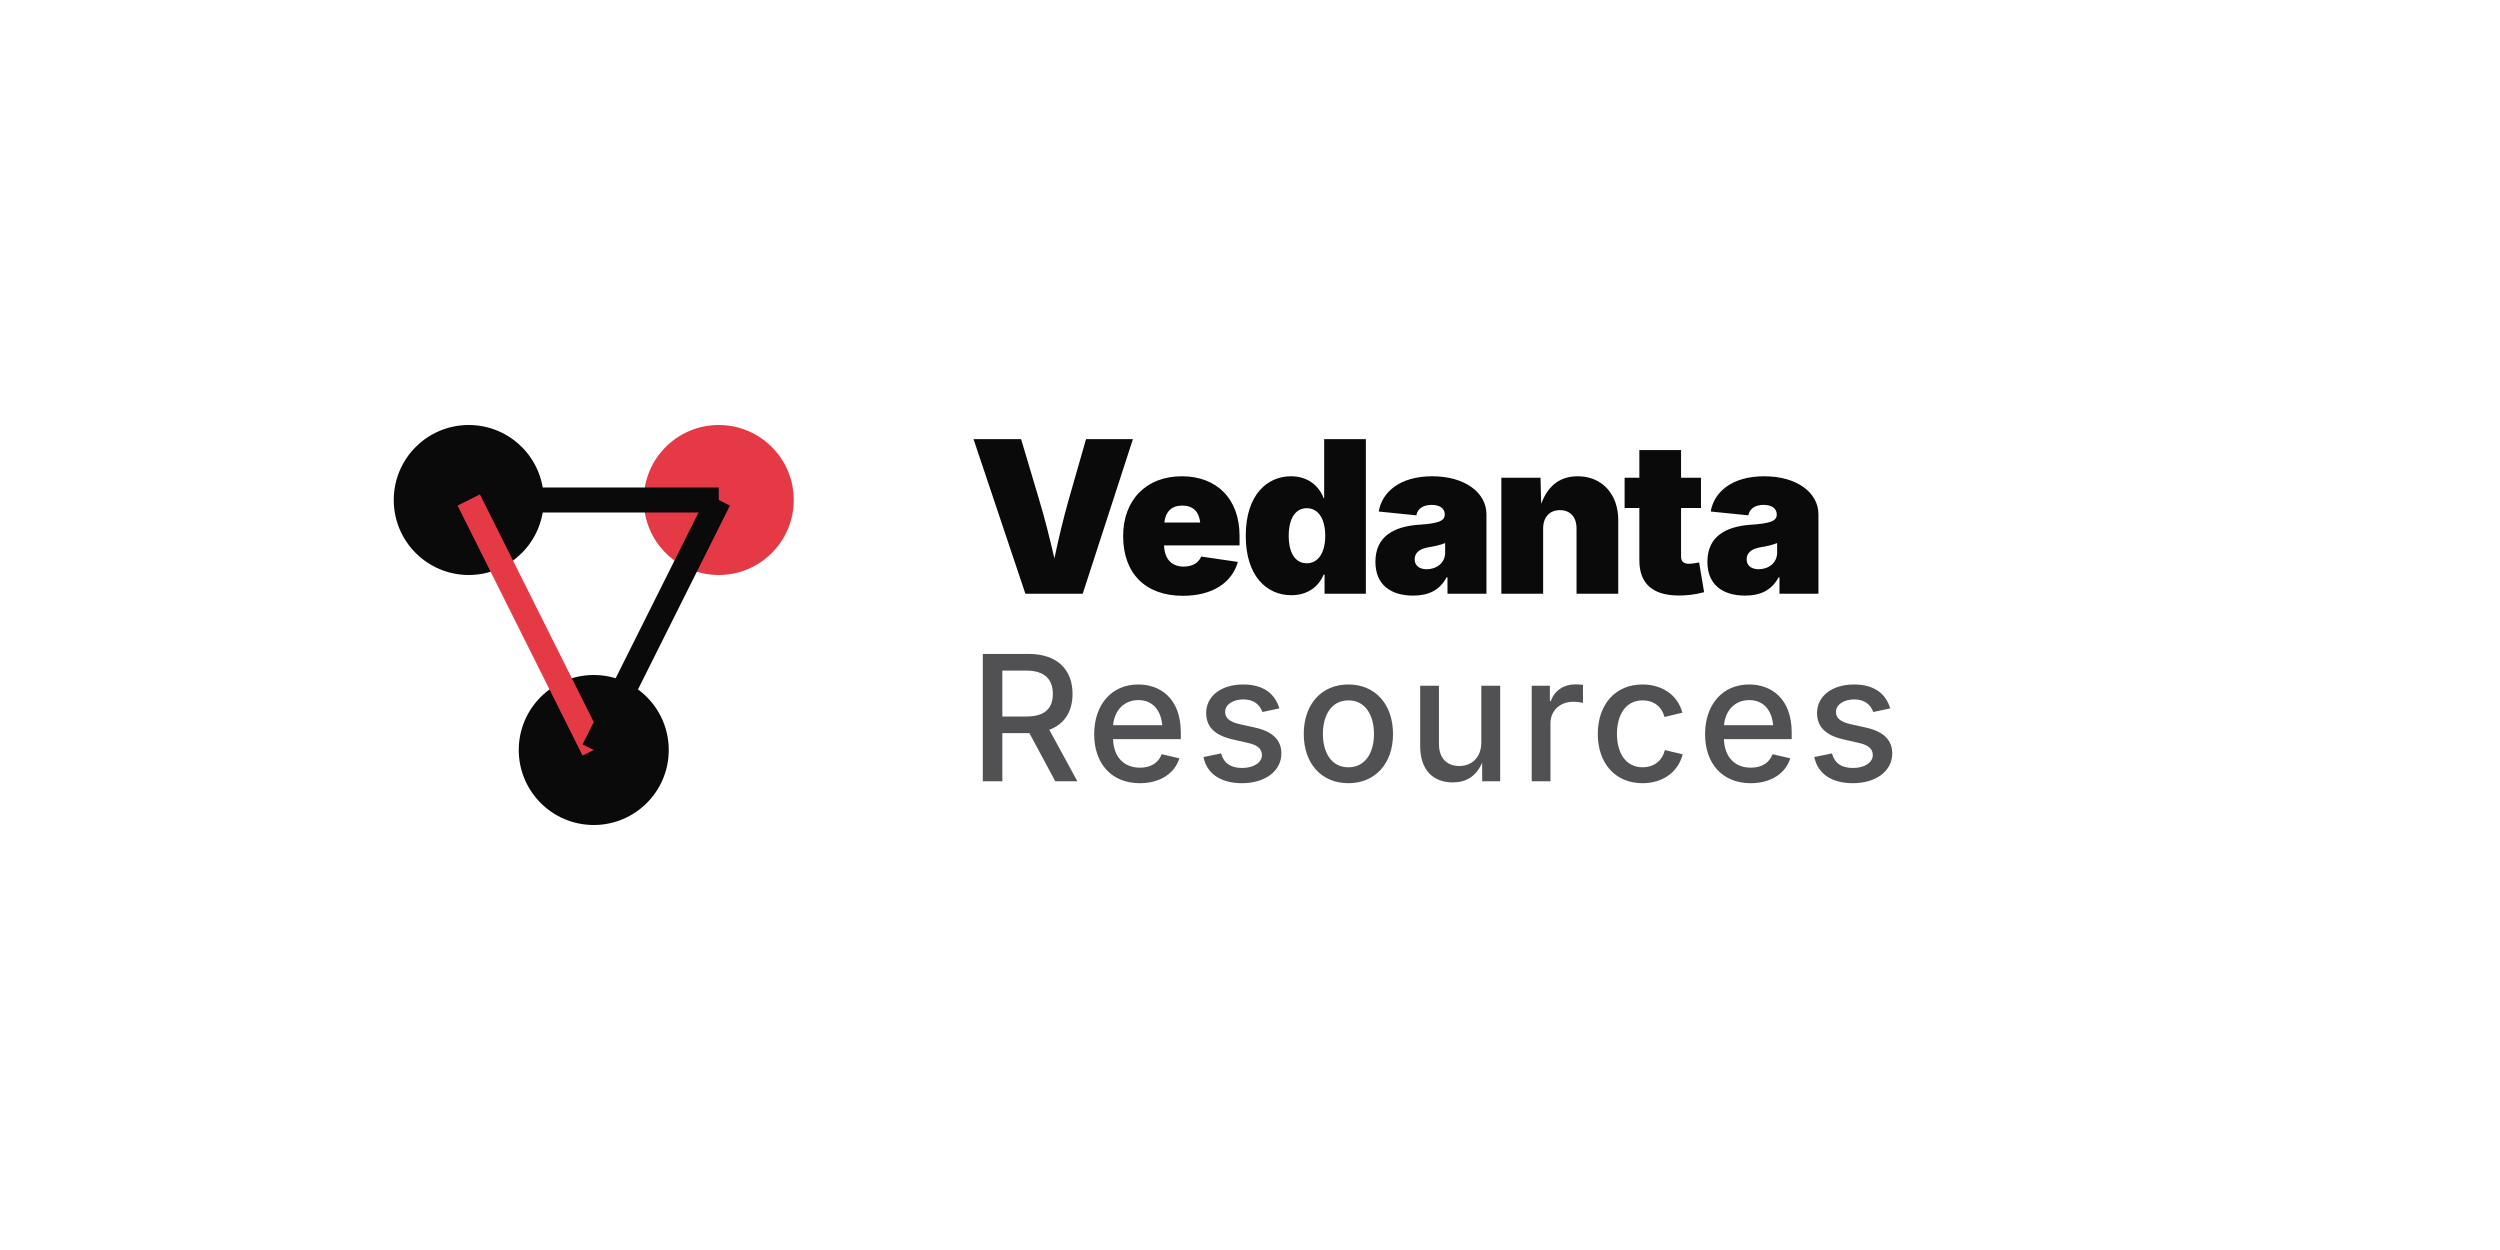
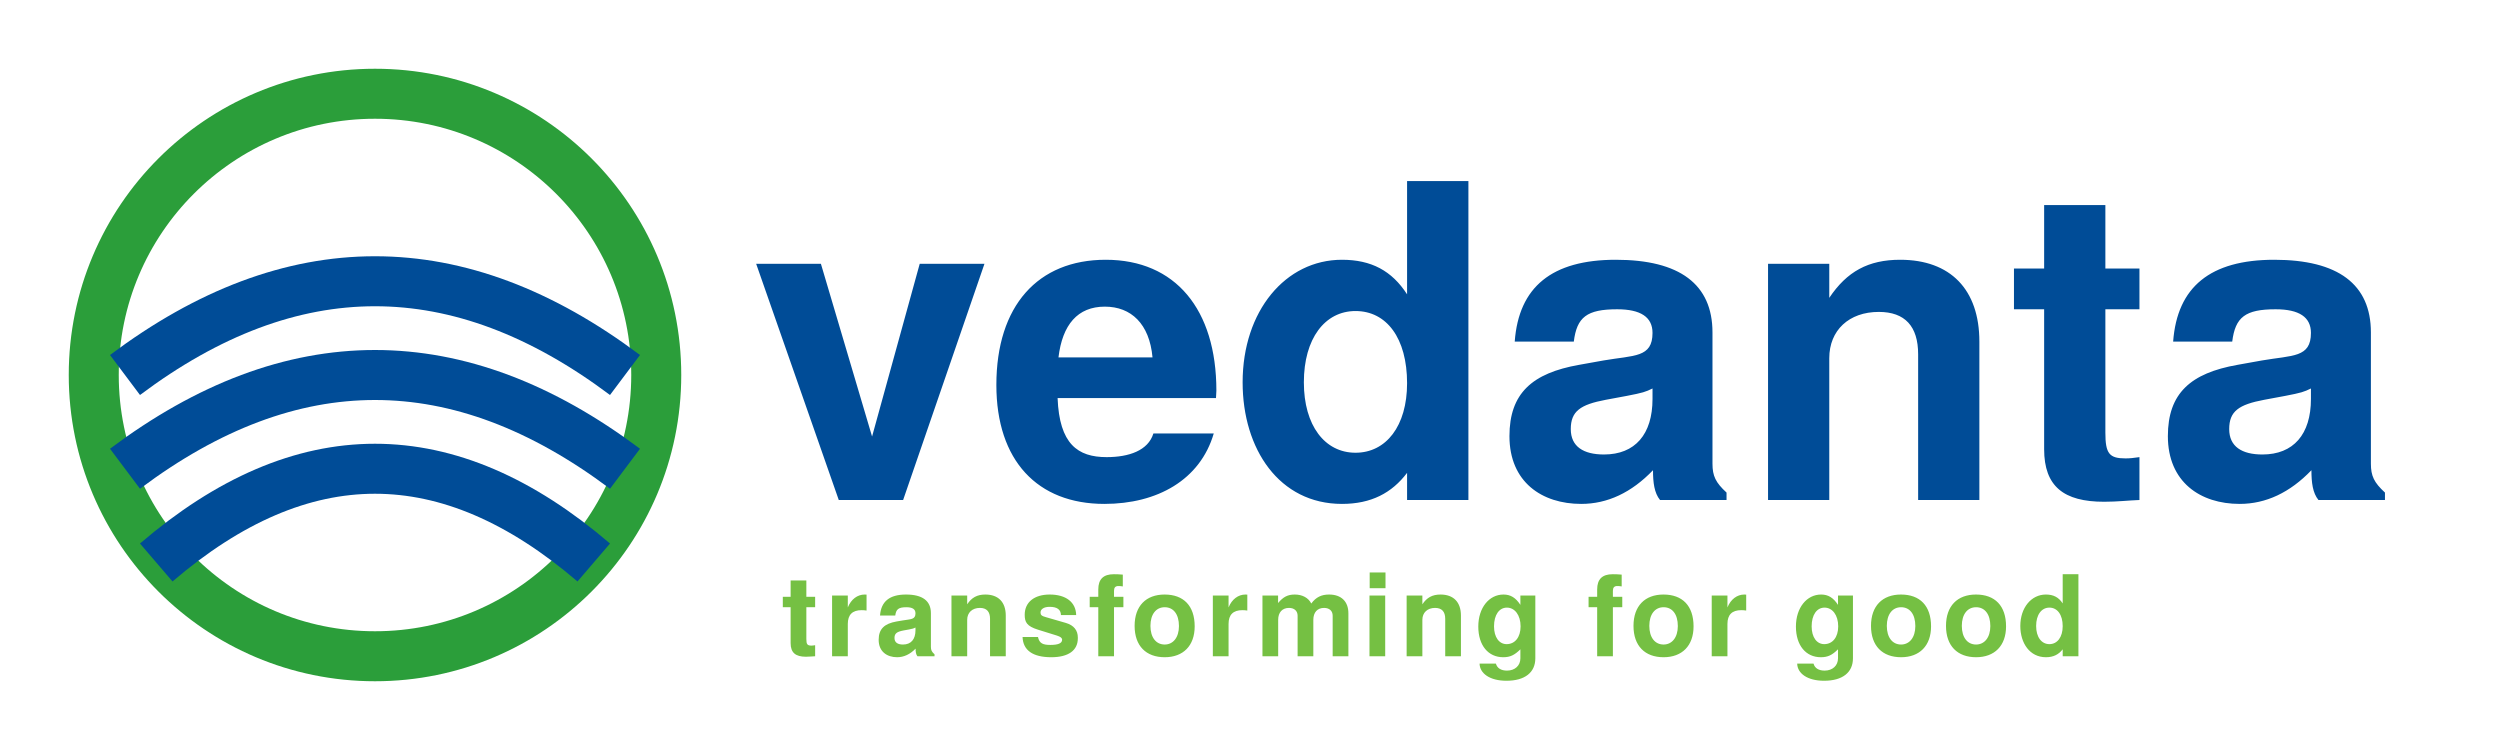
- <svg xmlns="http://www.w3.org/2000/svg" viewBox="0 0 400 200" width="400" height="200">
-   <g transform="translate(10, 0)">
-     <circle cx="65" cy="80" r="12" fill="#0A0A0B" />
-     <circle cx="105" cy="80" r="12" fill="#E63946" />
-     <circle cx="85" cy="120" r="12" fill="#0A0A0B" />
-     <line x1="65" y1="80" x2="105" y2="80" stroke="#0A0A0B" stroke-width="4" />
-     <line x1="65" y1="80" x2="85" y2="120" stroke="#E63946" stroke-width="4" />
-     <line x1="105" y1="80" x2="85" y2="120" stroke="#0A0A0B" stroke-width="4" />
-     <text x="145" y="95" font-family="-apple-system, BlinkMacSystemFont, 'Helvetica Neue', sans-serif" font-size="34" font-weight="900" fill="#0A0A0B" letter-spacing="-1">Vedanta</text>
-     <text x="145" y="125" font-family="-apple-system, BlinkMacSystemFont, 'Helvetica Neue', sans-serif" font-size="28" font-weight="500" fill="#515154" letter-spacing="1">Resources</text>
+ <svg xmlns="http://www.w3.org/2000/svg" viewBox="0 0 400 120" width="400" height="120">
+   <g transform="translate(10, 10)">
+     <circle cx="50" cy="50" r="45" fill="none" stroke="#2B9E3A" stroke-width="8" />
+     <path d="M 10 50 Q 50 20 90 50" fill="none" stroke="#004C97" stroke-width="8" />
+     <path d="M 10 65 Q 50 35 90 65" fill="none" stroke="#004C97" stroke-width="8" />
+     <path d="M 15 80 Q 50 50 85 80" fill="none" stroke="#004C97" stroke-width="8" />
  </g>
+   <text x="120" y="80" font-family="'Helvetica Neue', sans-serif" font-size="70" font-weight="900" fill="#004C97">vedanta</text>
+   <text x="125" y="105" font-family="'Helvetica Neue', sans-serif" font-size="18" font-weight="bold" fill="#75C043" letter-spacing="1">transforming for good</text>
</svg>
